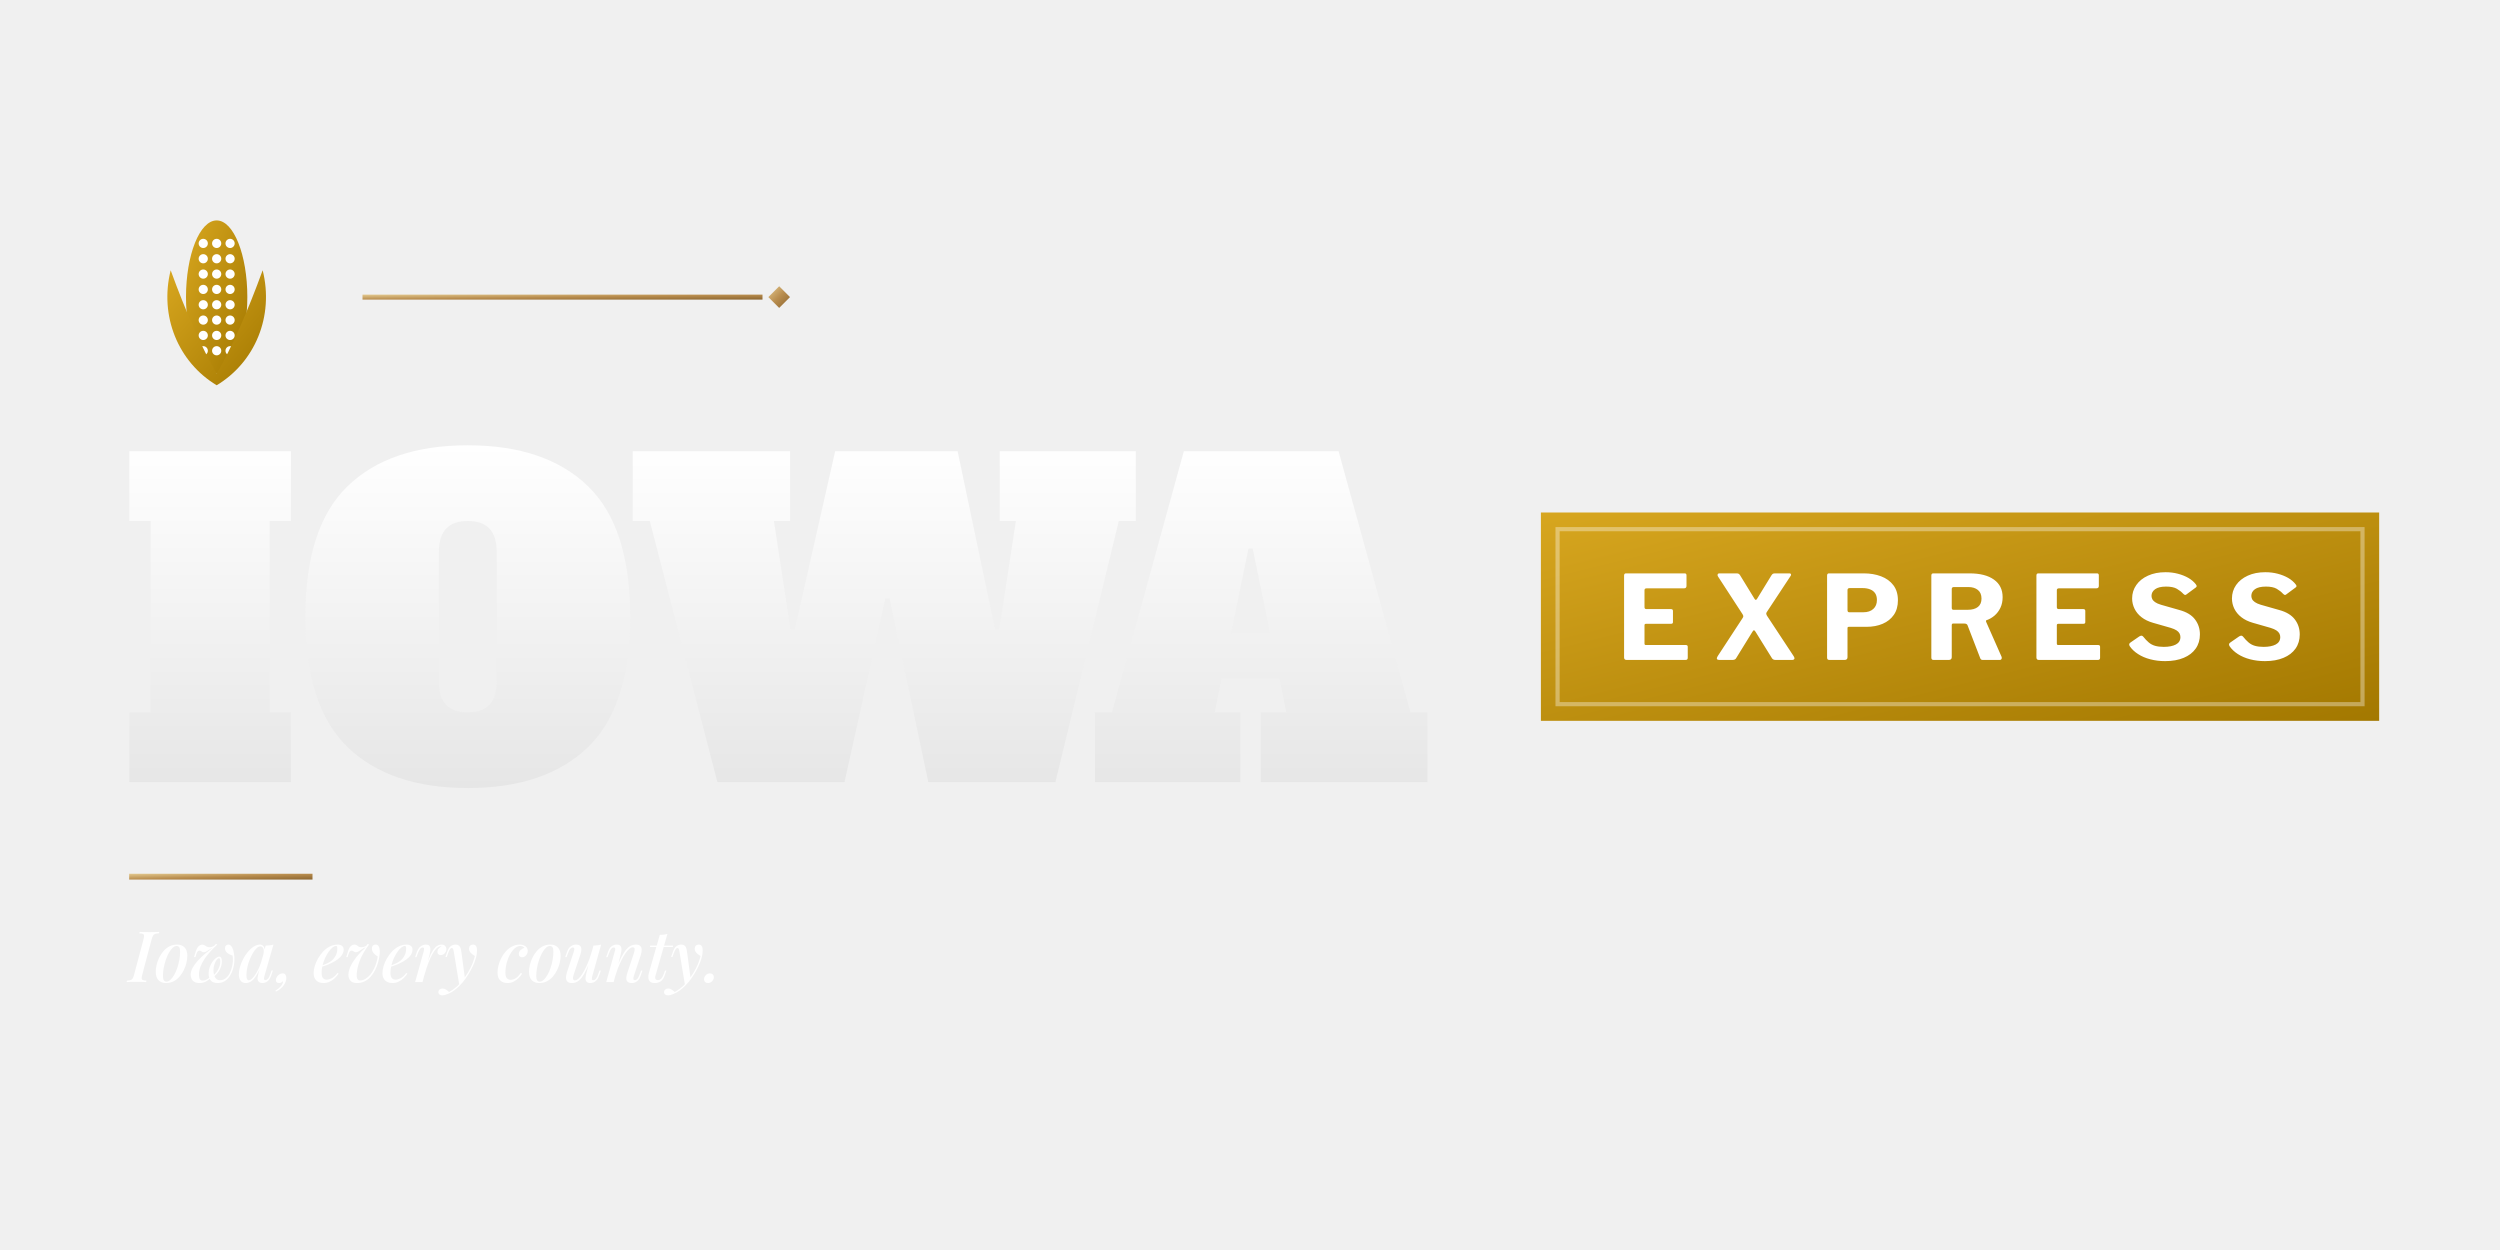
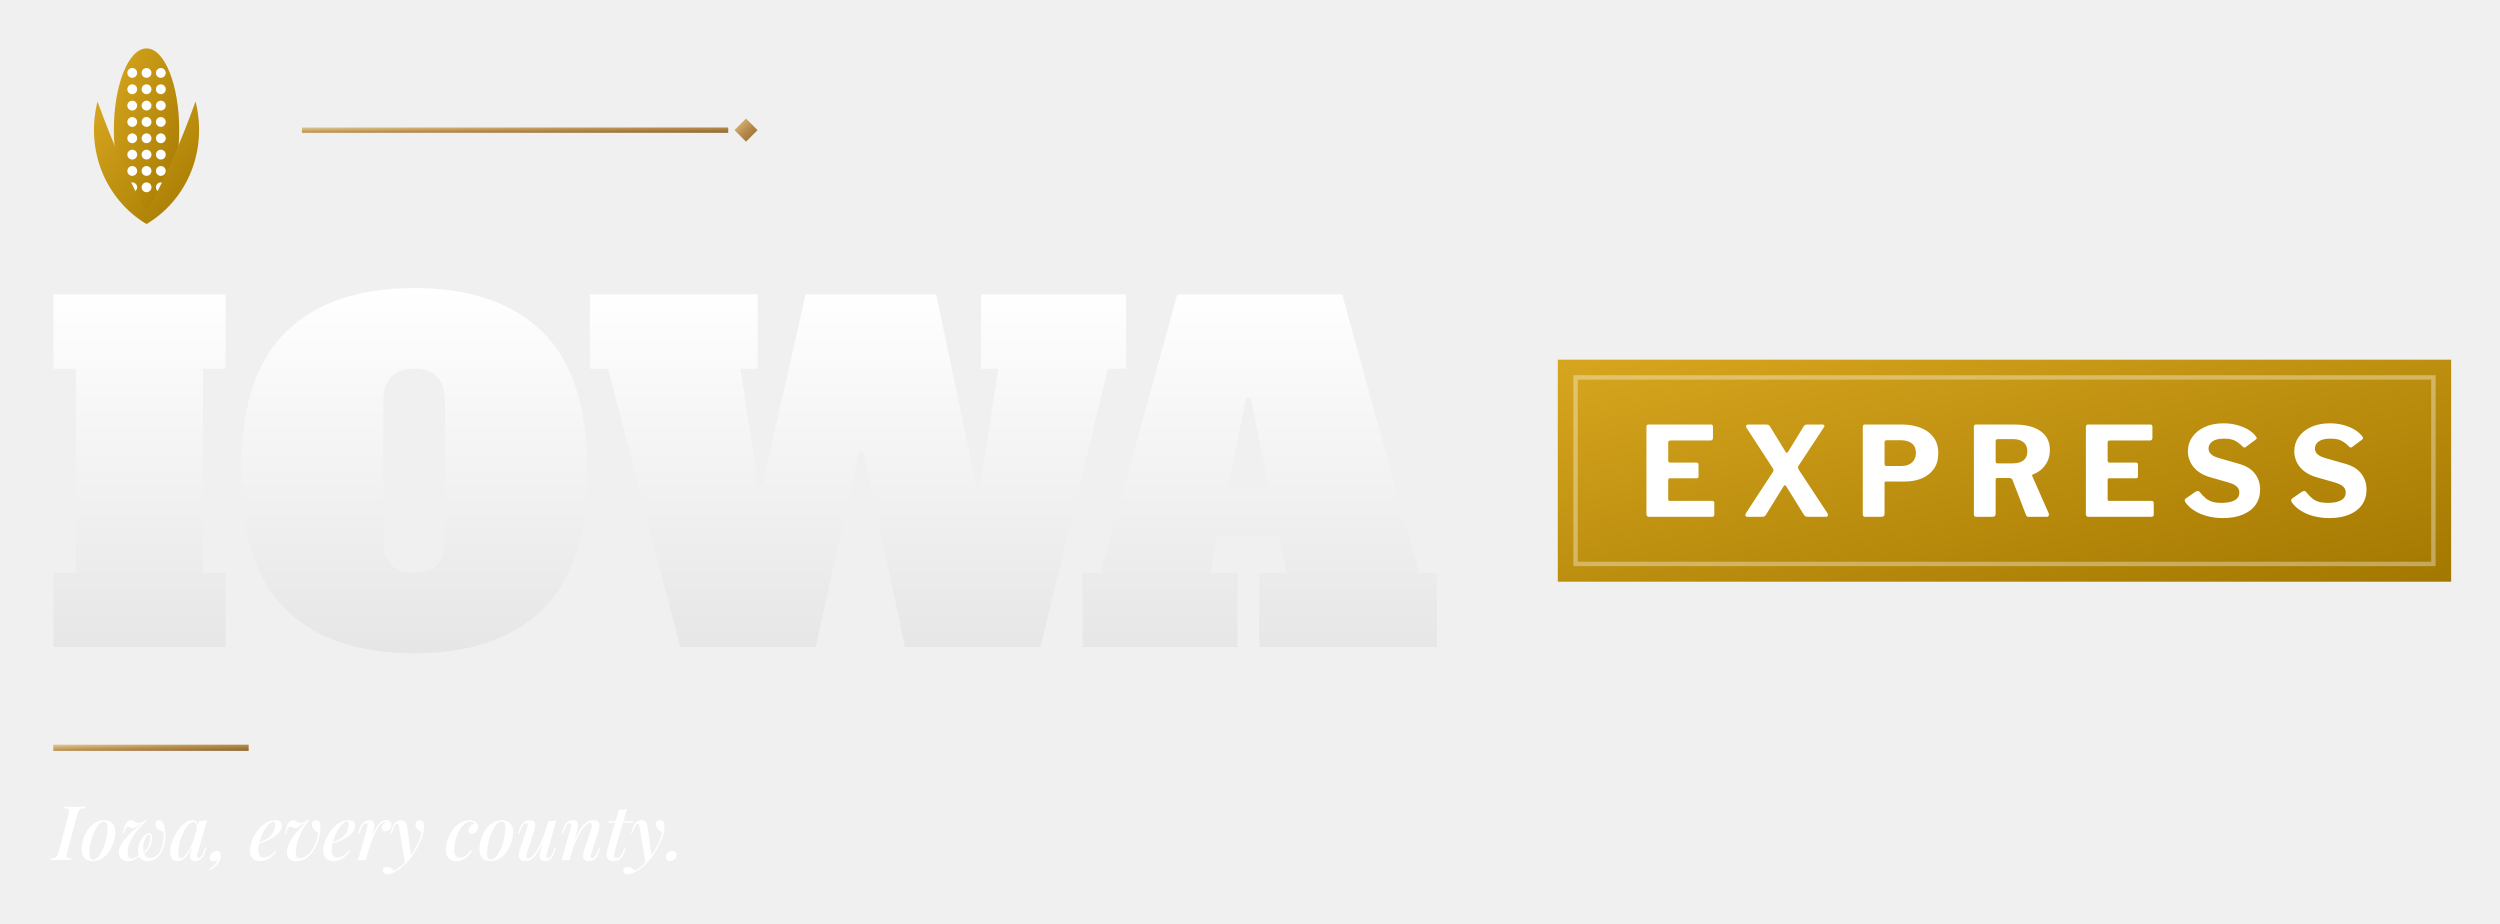
- <svg xmlns="http://www.w3.org/2000/svg" viewBox="0 0 600 300" width="600" height="300" role="img" aria-label="Iowa Express">
+ <svg xmlns="http://www.w3.org/2000/svg" viewBox="19 42 563 208" width="563" height="208" role="img" aria-label="Iowa Express">
  <defs>
    <linearGradient id="iowaexpressink" x1="0" y1="0" x2="0" y2="1">
      <stop offset="0" stop-color="#ffffff" />
      <stop offset="1" stop-color="#e6e6e6" />
    </linearGradient>
    <linearGradient id="iowaexpressacc" x1="0" y1="0" x2="1" y2="1">
      <stop offset="0" stop-color="#d7a61f" />
      <stop offset="1" stop-color="#a37800" />
    </linearGradient>
    <linearGradient id="iowaexpressgold" x1="0" y1="0" x2="1" y2="1">
      <stop offset="0" stop-color="#e3c98f" />
      <stop offset=".5" stop-color="#b98d4e" />
      <stop offset="1" stop-color="#8c6630" />
    </linearGradient>
  </defs>
  <path fill="url(#iowaexpressink)" d="M69.82 187.7L31.04 187.7L31.04 170.96L36.14 170.96L36.14 125.04L31.04 125.04L31.04 108.3L69.82 108.3L69.82 125.04L64.72 125.04L64.72 170.96L69.82 170.96L69.82 187.7M112.27 189.13Q93.6 189.13 83.44 179.33Q73.29 169.53 73.29 148L73.29 148Q73.29 126.47 83.44 116.67Q93.6 106.87 112.27 106.87L112.27 106.87Q130.95 106.87 141.1 116.67Q151.25 126.47 151.25 148L151.25 148Q151.25 169.53 141.1 179.33Q130.95 189.13 112.27 189.13L112.27 189.13M112.27 170.96Q115.74 170.96 117.48 169.12Q119.21 167.29 119.21 163.41L119.21 163.41L119.21 132.59Q119.21 128.71 117.48 126.88Q115.74 125.04 112.27 125.04L112.27 125.04Q108.8 125.04 107.07 126.88Q105.33 128.71 105.33 132.59L105.33 132.59L105.33 163.41Q105.33 167.39 107.07 169.17Q108.8 170.96 112.27 170.96L112.27 170.96M239.93 125.04L239.93 108.3L272.59 108.3L272.59 125.04L268.51 125.04L253.3 187.7L222.79 187.7L213.5 143.61L212.48 143.61L202.68 187.7L172.17 187.7L155.95 125.04L151.86 125.04L151.86 108.3L189.62 108.3L189.62 125.04L185.74 125.04L189.72 151.06L190.75 151.06L200.44 108.3L229.83 108.3L238.81 151.06L239.83 151.06L243.81 125.04L239.93 125.04M321.26 108.3L338.51 170.96L342.59 170.96L342.59 187.7L302.59 187.7L302.59 170.96L308.71 170.96L307.08 162.8L293.2 162.8L291.57 170.96L297.69 170.96L297.69 187.7L262.79 187.7L262.79 170.96L266.87 170.96L284.12 108.3L321.26 108.3M299.63 131.67L295.45 151.98L304.83 151.98L300.65 131.67L299.63 131.67" />
  <rect x="369.816" y="123" width="201.184" height="50" fill="url(#iowaexpressacc)" />
  <rect x="373.816" y="127" width="193.184" height="42" fill="none" stroke="#ffffff" stroke-opacity=".35" stroke-width="1" />
  <path fill="#ffffff" d="M389.78 157.8L389.78 138.14Q389.78 137.61 390.22 137.61L390.22 137.61L404.34 137.61Q404.76 137.61 404.76 138.09L404.76 138.09L404.76 140.61Q404.76 141.2 404.17 141.2L404.17 141.2L395.21 141.2Q394.68 141.2 394.68 141.64L394.68 141.64L394.68 145.7Q394.68 146.18 395.1 146.18L395.1 146.18L401.03 146.18Q401.51 146.18 401.51 146.63L401.51 146.63L401.51 149.32Q401.51 149.48 401.41 149.6Q401.31 149.71 401.06 149.71L401.06 149.71L395.07 149.71Q394.68 149.71 394.68 150.04L394.68 150.04L394.68 154.44Q394.68 154.8 394.98 154.8L394.98 154.8L404.56 154.8Q405.06 154.8 405.06 155.22L405.06 155.22L405.06 157.88Q405.06 158.11 404.94 158.25Q404.81 158.39 404.5 158.39L404.5 158.39L390.39 158.39Q389.78 158.39 389.78 157.8L389.78 157.8M424.06 147.75L430.36 157.3Q430.78 157.91 430.64 158.15Q430.5 158.39 430.06 158.39L430.06 158.39L426.16 158.39Q425.52 158.39 425.27 157.97L425.27 157.97L421.32 151.61Q421.1 151.28 420.96 151.26Q420.82 151.25 420.59 151.61L420.59 151.61L416.67 157.97Q416.56 158.19 416.32 158.29Q416.08 158.39 415.75 158.39L415.75 158.39L412.64 158.39Q412.19 158.39 412.07 158.16Q411.94 157.94 412.36 157.3L412.36 157.3L418.24 148.31Q418.41 148.06 418.39 147.87Q418.38 147.69 418.21 147.41L418.21 147.41L412.33 138.37Q412.16 138.14 412.23 137.88Q412.3 137.61 412.67 137.61L412.67 137.61L416.76 137.61Q417.12 137.61 417.3 137.72Q417.48 137.84 417.62 138.06L417.62 138.06L421.1 143.74Q421.24 143.97 421.39 143.97Q421.54 143.97 421.68 143.74L421.68 143.74L425.16 138.06Q425.3 137.84 425.48 137.72Q425.66 137.61 426 137.61L426 137.61L429.41 137.61Q429.8 137.61 429.85 137.85Q429.89 138.09 429.69 138.31L429.69 138.31L424.04 146.88Q423.87 147.13 423.9 147.3Q423.92 147.47 424.06 147.75L424.06 147.75M455.5 144.08L455.5 144.08Q455.5 146.15 454.52 147.57Q453.54 148.98 451.84 149.71Q450.15 150.44 447.91 150.44L447.91 150.44L443.71 150.44Q443.4 150.44 443.4 150.74L443.4 150.74L443.4 157.74Q443.4 158.39 442.67 158.39L442.67 158.39L439.09 158.39Q438.75 158.39 438.63 158.25Q438.5 158.11 438.5 157.83L438.5 157.83L438.5 138.14Q438.5 137.61 438.95 137.61L438.95 137.61L447.35 137.61Q449.59 137.61 451.45 138.31Q453.31 139.01 454.4 140.44Q455.5 141.87 455.5 144.08L455.5 144.08M450.46 144L450.46 144Q450.46 143.02 450.04 142.39Q449.62 141.76 448.83 141.45Q448.05 141.14 447.04 141.14L447.04 141.14L443.93 141.14Q443.4 141.14 443.4 141.62L443.4 141.62L443.4 146.4Q443.4 146.94 443.79 146.94L443.79 146.94L447.24 146.94Q448.72 146.94 449.59 146.15Q450.46 145.37 450.46 144L450.46 144M476.68 149.26L480.38 157.63Q480.49 157.94 480.36 158.16Q480.24 158.39 479.96 158.39L479.96 158.39L475.84 158.39Q475.36 158.39 475.22 157.88L475.22 157.88L472.2 150.04Q472.03 149.65 471.42 149.65L471.42 149.65L468.76 149.65Q468.56 149.65 468.49 149.76Q468.42 149.88 468.42 149.96L468.42 149.96L468.42 157.72Q468.42 158.39 467.66 158.39L467.66 158.39L464.11 158.39Q463.77 158.39 463.65 158.25Q463.52 158.11 463.52 157.83L463.52 157.83L463.52 138.14Q463.52 137.61 463.97 137.61L463.97 137.61L472.7 137.61Q476.46 137.61 478.54 139.1Q480.63 140.58 480.63 143.32L480.63 143.32Q480.63 144.75 480.1 145.87Q479.56 146.99 478.7 147.73Q477.83 148.48 476.79 148.84L476.79 148.84Q476.71 148.87 476.65 148.92L476.65 148.92Q476.6 149.04 476.68 149.26L476.68 149.26M468.81 146.35L472.26 146.35Q473.85 146.35 474.71 145.66Q475.56 144.98 475.56 143.66L475.56 143.66Q475.56 142.29 474.69 141.59Q473.82 140.89 472.4 140.89L472.4 140.89L468.95 140.89Q468.42 140.89 468.42 141.36L468.42 141.36L468.42 145.87Q468.42 146.35 468.81 146.35L468.81 146.35M488.74 157.8L488.74 138.14Q488.74 137.61 489.18 137.61L489.18 137.61L503.3 137.61Q503.72 137.61 503.72 138.09L503.72 138.09L503.72 140.61Q503.72 141.2 503.13 141.2L503.13 141.2L494.17 141.2Q493.64 141.2 493.64 141.64L493.64 141.64L493.64 145.7Q493.64 146.18 494.06 146.18L494.06 146.18L499.99 146.18Q500.47 146.18 500.47 146.63L500.47 146.63L500.47 149.32Q500.47 149.48 500.37 149.6Q500.27 149.71 500.02 149.71L500.02 149.71L494.03 149.71Q493.64 149.71 493.64 150.04L493.64 150.04L493.64 154.44Q493.64 154.8 493.94 154.8L493.94 154.8L503.52 154.8Q504.02 154.8 504.02 155.22L504.02 155.22L504.02 157.88Q504.02 158.11 503.9 158.25Q503.77 158.39 503.46 158.39L503.46 158.39L489.35 158.39Q488.74 158.39 488.74 157.8L488.74 157.8M523.98 142.51L523.98 142.51Q523.36 141.84 522.45 141.31Q521.54 140.78 519.86 140.78L519.86 140.78Q518.1 140.78 517.23 141.41Q516.36 142.04 516.36 143.02L516.36 143.02Q516.36 143.35 516.53 143.74Q516.7 144.14 517.2 144.5Q517.7 144.86 518.63 145.14L518.63 145.14L523.05 146.4Q525.63 147.1 526.8 148.66Q527.98 150.21 527.98 152.26L527.98 152.26Q527.98 154.22 526.97 155.66Q525.96 157.1 524.09 157.88Q522.21 158.67 519.64 158.67L519.64 158.67Q517.73 158.67 516.07 158.23Q514.4 157.8 513.13 156.97Q511.85 156.15 511.12 155.06L511.12 155.06Q510.98 154.78 511.01 154.59Q511.04 154.41 511.29 154.22L511.29 154.22L513.45 152.73Q513.78 152.54 513.99 152.56Q514.2 152.59 514.37 152.79L514.37 152.79Q515.04 153.63 515.7 154.19Q516.36 154.75 517.23 155Q518.1 155.25 519.3 155.25L519.3 155.25Q521.12 155.25 522.21 154.68Q523.3 154.1 523.3 152.9L523.3 152.9Q523.3 152.42 523.08 152.02Q522.86 151.61 522.37 151.29Q521.88 150.97 520.98 150.69L520.98 150.69L516.75 149.48Q515.1 149.01 513.98 148.14Q512.86 147.27 512.29 146.1Q511.71 144.92 511.71 143.63L511.71 143.63Q511.71 141.84 512.71 140.41Q513.7 138.98 515.51 138.16Q517.31 137.33 519.72 137.33L519.72 137.33Q521.32 137.33 522.7 137.7Q524.09 138.06 525.21 138.7Q526.33 139.35 527.03 140.27L527.03 140.27Q527.14 140.41 527.2 140.59Q527.25 140.78 527.03 140.97L527.03 140.97L524.68 142.71Q524.51 142.82 524.37 142.78Q524.23 142.74 523.98 142.51L523.98 142.51M547.93 142.51L547.93 142.51Q547.32 141.84 546.41 141.31Q545.5 140.78 543.82 140.78L543.82 140.78Q542.05 140.78 541.18 141.41Q540.32 142.04 540.32 143.02L540.32 143.02Q540.32 143.35 540.48 143.74Q540.65 144.14 541.16 144.5Q541.66 144.86 542.58 145.14L542.58 145.14L547.01 146.4Q549.58 147.1 550.76 148.66Q551.94 150.21 551.94 152.26L551.94 152.26Q551.94 154.22 550.93 155.66Q549.92 157.1 548.04 157.88Q546.17 158.67 543.59 158.67L543.59 158.67Q541.69 158.67 540.02 158.23Q538.36 157.8 537.08 156.97Q535.81 156.15 535.08 155.06L535.08 155.06Q534.94 154.78 534.97 154.59Q535 154.41 535.25 154.22L535.25 154.22L537.4 152.73Q537.74 152.54 537.95 152.56Q538.16 152.59 538.33 152.79L538.33 152.79Q539 153.63 539.66 154.19Q540.32 154.75 541.18 155Q542.05 155.25 543.26 155.25L543.26 155.25Q545.08 155.25 546.17 154.68Q547.26 154.1 547.26 152.9L547.26 152.9Q547.26 152.42 547.04 152.02Q546.81 151.61 546.32 151.29Q545.83 150.97 544.94 150.69L544.94 150.69L540.71 149.48Q539.06 149.01 537.94 148.14Q536.82 147.27 536.24 146.1Q535.67 144.92 535.67 143.63L535.67 143.63Q535.67 141.84 536.66 140.41Q537.66 138.98 539.46 138.16Q541.27 137.33 543.68 137.33L543.68 137.33Q545.27 137.33 546.66 137.7Q548.04 138.06 549.16 138.7Q550.28 139.35 550.98 140.27L550.98 140.27Q551.1 140.41 551.15 140.59Q551.21 140.78 550.98 140.97L550.98 140.97L548.63 142.71Q548.46 142.82 548.32 142.78Q548.18 142.74 547.93 142.51L547.93 142.51" />
  <rect x="31" y="209.696" width="44" height="1.4" fill="url(#iowaexpressgold)" />
  <path fill="#ffffff" d="M36.39 225.46L34.15 233.89Q33.99 234.51 34.01 234.81Q34.03 235.12 34.3 235.22Q34.57 235.32 35.15 235.36L35.15 235.36L35.08 235.7Q34.66 235.66 34.02 235.65Q33.38 235.65 32.72 235.65L32.72 235.65Q32 235.65 31.4 235.65Q30.8 235.66 30.39 235.7L30.39 235.7L30.47 235.36Q31.03 235.32 31.35 235.22Q31.66 235.12 31.85 234.81Q32.04 234.51 32.19 233.89L32.19 233.89L34.43 225.46Q34.6 224.83 34.57 224.54Q34.54 224.24 34.27 224.13Q34.01 224.02 33.43 224L33.43 224L33.52 223.66Q33.89 223.68 34.51 223.69Q35.13 223.71 35.85 223.71L35.85 223.71Q36.51 223.71 37.15 223.69Q37.78 223.68 38.23 223.66L38.23 223.66L38.14 224Q37.56 224.02 37.24 224.13Q36.92 224.24 36.74 224.54Q36.56 224.83 36.39 225.46L36.39 225.46M42.39 227.04L42.39 227.04Q41.9 227.04 41.42 227.49Q40.95 227.93 40.53 228.68Q40.11 229.44 39.79 230.38Q39.47 231.31 39.29 232.31Q39.11 233.32 39.11 234.22L39.11 234.22Q39.11 234.93 39.32 235.26Q39.53 235.59 39.94 235.59L39.94 235.59Q40.44 235.59 40.91 235.15Q41.39 234.71 41.81 233.96Q42.24 233.21 42.55 232.29Q42.87 231.36 43.04 230.36Q43.22 229.36 43.22 228.42L43.22 228.42Q43.22 227.67 43.02 227.36Q42.82 227.04 42.39 227.04M37.38 233.21L37.38 233.21Q37.38 232.47 37.58 231.58Q37.78 230.7 38.21 229.83Q38.63 228.96 39.24 228.26Q39.84 227.55 40.66 227.13Q41.49 226.7 42.49 226.7L42.49 226.7Q43.63 226.7 44.29 227.37Q44.96 228.05 44.96 229.42L44.96 229.42Q44.96 230.17 44.75 231.06Q44.55 231.94 44.12 232.81Q43.7 233.67 43.1 234.38Q42.49 235.08 41.67 235.51Q40.84 235.93 39.84 235.93L39.84 235.93Q38.7 235.93 38.04 235.25Q37.38 234.57 37.38 233.21M52.79 235.25L52.79 235.25Q53.54 235.25 54.11 234.83Q54.68 234.4 55.06 233.72Q55.43 233.04 55.63 232.25Q55.84 231.45 55.89 230.68Q55.94 229.92 55.82 229.34L55.82 229.34Q55.45 229.24 55.02 229.02Q54.6 228.79 54.3 228.45Q54 228.1 54 227.57L54 227.57Q54 227.15 54.25 226.92Q54.49 226.7 54.8 226.7L54.8 226.7Q55.12 226.7 55.35 226.9Q55.58 227.09 55.74 227.43Q55.91 227.77 56.02 228.18Q56.13 228.59 56.18 229.03L56.18 229.03Q56.31 229.8 56.25 230.73Q56.19 231.67 55.92 232.58Q55.65 233.49 55.16 234.25Q54.66 235.02 53.92 235.48Q53.19 235.93 52.17 235.93L52.17 235.93Q51.62 235.93 51.15 235.73Q50.67 235.53 50.38 235.02L50.38 235.02Q50.35 234.97 50.33 234.93L50.33 234.93Q49.9 235.29 49.43 235.56L49.43 235.56Q48.75 235.93 47.93 235.93L47.93 235.93Q47.15 235.93 46.67 235.66Q46.2 235.39 45.98 234.93Q45.76 234.47 45.76 233.95L45.76 233.95Q45.76 233.13 46.23 232.27Q46.71 231.41 47.48 230.56Q48.26 229.71 49.22 228.9L49.22 228.9Q50.13 228.15 51.03 227.47L51.03 227.47Q50.86 227.54 50.67 227.64L50.67 227.64Q50.33 227.83 50.03 228.03Q49.73 228.23 49.45 228.39Q49.17 228.54 48.9 228.54L48.9 228.54Q48.58 228.54 48.36 228.34Q48.14 228.15 47.85 228.15L47.85 228.15Q47.59 228.15 47.42 228.36Q47.25 228.57 47.08 229.12L47.08 229.12L46.9 229.7L46.57 229.7L46.95 228.45Q47.29 227.43 47.69 227.08Q48.1 226.72 48.54 226.72L48.54 226.72Q48.87 226.72 49.11 226.87Q49.34 227.03 49.6 227.18Q49.85 227.33 50.23 227.33Q50.6 227.33 50.92 227.22Q51.25 227.11 51.57 226.86L51.57 226.86L51.79 226.53L52.15 226.7Q51.3 227.47 50.51 228.34Q49.72 229.2 49.1 230.12Q48.48 231.04 48.11 232Q47.75 232.96 47.75 233.91L47.75 233.91Q47.75 234.69 47.98 235.02Q48.22 235.34 48.65 235.34L48.65 235.34Q49.11 235.34 49.62 235.07L49.62 235.07Q49.92 234.91 50.21 234.66L50.21 234.66Q50.07 234.22 50.07 233.61L50.07 233.61Q50.07 232.84 50.33 232.13Q50.58 231.41 50.98 230.84Q51.38 230.27 51.83 229.93Q52.27 229.59 52.64 229.59L52.64 229.59Q52.9 229.59 53.03 229.78Q53.17 229.97 53.21 230.24Q53.25 230.51 53.25 230.77L53.25 230.77Q53.25 231.72 52.76 232.67L52.76 232.67Q52.32 233.52 51.47 234.27L51.47 234.27Q51.62 234.64 51.89 234.9L51.89 234.9Q52.23 235.25 52.79 235.25M51.37 233.96L51.37 233.96Q52 233.37 52.4 232.59L52.4 232.59Q52.86 231.68 52.86 230.77L52.86 230.77Q52.86 230.43 52.79 230.2Q52.73 229.97 52.54 229.97L52.54 229.97Q52.28 229.97 51.98 230.39Q51.67 230.82 51.45 231.48Q51.23 232.14 51.23 232.87L51.23 232.87Q51.23 233.44 51.37 233.96M63.5 227.91L63.76 226.94Q64.27 226.92 64.75 226.87Q65.22 226.82 65.63 226.7L65.63 226.7L63.47 234.23Q63.42 234.42 63.38 234.65Q63.33 234.88 63.39 235.05Q63.45 235.22 63.71 235.22L63.71 235.22Q64.01 235.22 64.32 234.89Q64.63 234.56 64.93 233.62L64.93 233.62L65.17 232.93L65.49 232.93L65.07 234.17Q64.83 234.86 64.49 235.24Q64.15 235.61 63.77 235.77Q63.39 235.93 63.03 235.93L63.03 235.93Q62.28 235.93 61.97 235.46L61.97 235.46Q61.75 235.08 61.83 234.55Q61.91 234.01 62.06 233.44L62.06 233.44L62.25 232.69Q61.91 233.5 61.55 234.08L61.55 234.08Q60.94 235.07 60.31 235.5Q59.68 235.93 59.02 235.93L59.02 235.93Q58.17 235.93 57.74 235.36Q57.32 234.8 57.32 233.86L57.32 233.86Q57.32 233.01 57.6 232.04Q57.88 231.07 58.38 230.12Q58.88 229.17 59.53 228.4Q60.17 227.64 60.92 227.17Q61.67 226.7 62.42 226.7L62.42 226.7Q62.99 226.7 63.32 227.23L63.32 227.23Q63.47 227.52 63.5 227.91L63.5 227.91M59.7 235.27L59.7 235.27Q60.07 235.27 60.53 234.83Q60.99 234.39 61.46 233.61Q61.94 232.84 62.35 231.82Q62.76 230.8 63.03 229.64L63.03 229.64L62.99 229.88L63.28 228.74Q63.37 228.05 63.18 227.6L63.18 227.6Q62.96 227.13 62.48 227.13L62.48 227.13Q62.08 227.13 61.62 227.54Q61.16 227.96 60.72 228.68Q60.29 229.41 59.93 230.31Q59.56 231.21 59.36 232.17Q59.15 233.13 59.15 234.05L59.15 234.05Q59.15 234.73 59.3 235Q59.44 235.27 59.7 235.27M68.72 234.69L68.72 234.69Q68.72 235.63 68.05 236.53Q67.38 237.43 66.21 237.99L66.21 237.99L66.12 237.74Q66.9 237.28 67.4 236.7Q67.89 236.12 67.94 235.49L67.94 235.49Q67.72 235.68 67.48 235.81Q67.24 235.93 66.99 235.93L66.99 235.93Q66.61 235.93 66.41 235.75Q66.21 235.56 66.21 235.24L66.21 235.24Q66.21 234.83 66.44 234.46Q66.68 234.1 67.05 233.85Q67.41 233.61 67.84 233.61L67.84 233.61Q68.28 233.61 68.5 233.92Q68.72 234.23 68.72 234.69M77.34 231.99L77.34 231.99Q77.19 232.76 77.19 233.49L77.19 233.49Q77.19 234.37 77.52 234.74Q77.85 235.12 78.4 235.12L78.4 235.12Q78.96 235.12 79.64 234.77Q80.32 234.42 80.98 233.52L80.98 233.52L81.25 233.66Q80.91 234.22 80.37 234.74Q79.82 235.27 79.14 235.6Q78.45 235.93 77.65 235.93L77.65 235.93Q76.95 235.93 76.41 235.66Q75.86 235.39 75.57 234.85Q75.27 234.32 75.27 233.54Q75.27 232.76 75.55 231.83Q75.83 230.9 76.35 230Q76.87 229.1 77.58 228.34Q78.29 227.59 79.18 227.15Q80.06 226.7 81.05 226.7L81.05 226.7Q81.66 226.7 82.07 227Q82.48 227.3 82.48 227.89L82.48 227.89Q82.48 228.57 82.09 229.16Q81.71 229.75 81.07 230.22Q80.42 230.7 79.66 231.07Q78.91 231.45 78.16 231.72L78.16 231.72Q77.72 231.87 77.34 231.99M77.41 231.67L77.41 231.67Q77.94 231.46 78.41 231.26L78.41 231.26Q79.13 230.94 79.59 230.56L79.59 230.56Q80.21 230.04 80.58 229.31Q80.95 228.59 80.95 227.72L80.95 227.72Q80.95 227.28 80.88 227.15Q80.81 227.03 80.67 227.03L80.67 227.03Q80.27 227.03 79.8 227.4Q79.33 227.77 78.87 228.43Q78.41 229.08 78.03 229.91Q77.65 230.73 77.43 231.65L77.43 231.65Q77.41 231.67 77.41 231.67M90.65 229.54L90.65 229.54Q90.11 229.27 89.67 228.76Q89.23 228.25 89.26 227.54L89.26 227.54Q89.29 227.09 89.56 226.89Q89.82 226.69 90.13 226.69L90.13 226.69Q90.74 226.69 90.98 227.32Q91.21 227.94 91.13 228.95L91.13 228.95Q91.03 229.93 90.76 230.93Q90.48 231.92 90.03 232.82Q89.58 233.72 88.94 234.43Q88.31 235.14 87.5 235.53Q86.69 235.93 85.71 235.93L85.71 235.93Q84.87 235.93 84.41 235.62Q83.95 235.31 83.77 234.82Q83.58 234.34 83.62 233.83L83.62 233.83Q83.67 232.84 84.21 231.75Q84.75 230.66 85.66 229.54Q86.57 228.42 87.76 227.37L87.76 227.37Q87.44 227.45 87.12 227.65Q86.79 227.84 86.51 228.05Q86.22 228.25 85.94 228.39Q85.67 228.54 85.42 228.54L85.42 228.54Q85.09 228.54 84.87 228.34Q84.65 228.15 84.38 228.15L84.38 228.15Q84.11 228.15 83.95 228.36Q83.79 228.57 83.6 229.12L83.6 229.12L83.43 229.7L83.1 229.7L83.48 228.45Q83.77 227.42 84.2 227.06Q84.64 226.7 85.08 226.7L85.08 226.7Q85.4 226.7 85.62 226.86Q85.84 227.03 86.08 227.18Q86.32 227.33 86.68 227.33L86.68 227.33Q87.05 227.33 87.4 227.22Q87.75 227.11 88.05 226.86L88.05 226.86L88.22 226.53L88.58 226.7Q87.92 227.55 87.4 228.42Q86.88 229.29 86.51 230.16Q86.13 231.04 85.91 231.9Q85.69 232.76 85.62 233.61L85.62 233.61Q85.55 234.51 85.76 234.91Q85.96 235.31 86.35 235.31L86.35 235.31Q87.1 235.31 87.74 234.91Q88.37 234.52 88.89 233.89Q89.4 233.25 89.77 232.47Q90.14 231.7 90.36 230.94Q90.59 230.17 90.65 229.54M93.87 231.99L93.87 231.99Q93.71 232.76 93.71 233.49L93.71 233.49Q93.71 234.37 94.04 234.74Q94.38 235.12 94.92 235.12L94.92 235.12Q95.48 235.12 96.16 234.77Q96.84 234.42 97.5 233.52L97.5 233.52L97.78 233.66Q97.44 234.22 96.89 234.74Q96.35 235.27 95.66 235.6Q94.97 235.93 94.17 235.93L94.17 235.93Q93.48 235.93 92.93 235.66Q92.39 235.39 92.09 234.85Q91.79 234.32 91.79 233.54Q91.79 232.76 92.07 231.83Q92.35 230.9 92.87 230Q93.39 229.1 94.1 228.34Q94.82 227.59 95.7 227.15Q96.59 226.7 97.57 226.7L97.57 226.7Q98.18 226.7 98.59 227Q99 227.3 99 227.89L99 227.89Q99 228.57 98.62 229.16Q98.24 229.75 97.59 230.22Q96.94 230.7 96.19 231.07Q95.43 231.45 94.68 231.72L94.68 231.72Q94.24 231.87 93.87 231.99M93.93 231.67L93.93 231.67Q94.46 231.46 94.94 231.26L94.94 231.26Q95.65 230.94 96.11 230.56L96.11 230.56Q96.74 230.04 97.1 229.31Q97.47 228.59 97.47 227.72L97.47 227.72Q97.47 227.28 97.4 227.15Q97.33 227.03 97.2 227.03L97.2 227.03Q96.79 227.03 96.32 227.4Q95.85 227.77 95.4 228.43Q94.94 229.08 94.55 229.91Q94.17 230.73 93.95 231.65L93.95 231.65Q93.93 231.67 93.93 231.67M101.79 234.23L101.41 235.7L99.63 235.7L101.67 228.39Q101.82 227.84 101.77 227.62Q101.72 227.4 101.45 227.4L101.45 227.4Q101.11 227.4 100.82 227.76Q100.53 228.11 100.21 229L100.21 229L99.95 229.71L99.63 229.71L100.05 228.45Q100.31 227.76 100.67 227.38Q101.02 227.01 101.42 226.86Q101.82 226.7 102.21 226.7L102.21 226.7Q102.74 226.7 102.98 226.92Q103.22 227.15 103.27 227.5Q103.32 227.86 103.26 228.28Q103.2 228.69 103.1 229.08L103.1 229.08L102.67 230.77Q102.84 230.31 102.99 229.92L102.99 229.92Q103.47 228.74 103.94 228.04Q104.41 227.33 104.91 227.02Q105.41 226.7 105.99 226.7L105.99 226.7Q106.53 226.7 106.83 227.02Q107.13 227.33 107.13 227.81L107.13 227.81Q107.13 228.2 106.94 228.51Q106.75 228.83 106.45 229.02Q106.16 229.22 105.78 229.22L105.78 229.22Q105.43 229.22 105.21 229.02Q104.98 228.83 104.98 228.47L104.98 228.47Q104.98 228.15 105.12 227.89Q105.26 227.64 105.48 227.45Q105.7 227.26 105.97 227.18L105.97 227.18Q105.94 227.15 105.89 227.13Q105.83 227.11 105.77 227.11L105.77 227.11Q105.39 227.11 104.98 227.43Q104.58 227.74 104.15 228.37Q103.73 229 103.29 229.95Q102.86 230.9 102.43 232.16L102.43 232.16Q102.11 233.11 101.79 234.23L101.79 234.23M107.76 238.08L107.76 238.08Q108.52 237.69 109.35 237.01L109.35 237.01Q109.78 236.68 110.2 236.22L110.2 236.22L108.91 228.42Q108.83 227.91 108.72 227.71Q108.62 227.52 108.4 227.52L108.4 227.52Q108.23 227.52 108.01 227.8Q107.79 228.08 107.47 228.98L107.47 228.98L107.23 229.68L106.9 229.68L107.33 228.44Q107.69 227.4 108.21 227.05Q108.74 226.7 109.32 226.7L109.32 226.7Q109.91 226.7 110.25 227.05Q110.58 227.4 110.71 228.35L110.71 228.35L111.55 234.56Q112.26 233.59 112.84 232.45L112.84 232.45Q113.62 230.94 113.96 229.44L113.96 229.44Q113.64 229.25 113.31 228.99Q112.97 228.73 112.76 228.39Q112.55 228.05 112.57 227.62L112.57 227.62Q112.6 227.18 112.85 226.94Q113.11 226.7 113.54 226.7L113.54 226.7Q114.03 226.7 114.26 227.07Q114.49 227.43 114.49 228.13L114.49 228.13Q114.49 228.98 114.21 229.96Q113.93 230.94 113.44 231.96Q112.96 232.98 112.36 233.92Q111.77 234.86 111.14 235.65L111.14 235.65Q110.78 236.09 110.25 236.62Q109.71 237.16 109.04 237.67Q108.37 238.18 107.55 238.52L107.55 238.52Q107.09 238.72 106.74 238.81Q106.4 238.89 106.17 238.89L106.17 238.89Q105.77 238.89 105.49 238.69Q105.21 238.48 105.21 238.11L105.21 238.11Q105.21 237.72 105.5 237.48Q105.8 237.24 106.21 237.24L106.21 237.24Q106.65 237.24 107.03 237.49Q107.42 237.74 107.76 238.08M124.84 227.04L124.84 227.04Q124.19 227.04 123.57 227.57Q122.94 228.1 122.43 229.02Q121.92 229.93 121.61 231.09Q121.3 232.25 121.3 233.5L121.3 233.5Q121.3 234.37 121.64 234.76Q121.98 235.15 122.53 235.15L122.53 235.15Q123.11 235.15 123.73 234.8Q124.35 234.44 124.98 233.52L124.98 233.52L125.32 233.66Q124.98 234.22 124.45 234.74Q123.92 235.27 123.25 235.6Q122.58 235.93 121.8 235.93L121.8 235.93Q120.73 235.93 120.06 235.31Q119.4 234.68 119.4 233.4L119.4 233.4Q119.4 232.6 119.64 231.68Q119.88 230.77 120.33 229.88Q120.78 229 121.44 228.28Q122.1 227.57 122.94 227.14Q123.77 226.7 124.76 226.7L124.76 226.7Q125.55 226.7 126.11 227.11Q126.66 227.52 126.66 228.22L126.66 228.22Q126.66 228.57 126.49 228.93Q126.32 229.29 126.01 229.52Q125.71 229.75 125.3 229.75L125.3 229.75Q124.93 229.75 124.72 229.53Q124.52 229.3 124.52 228.98L124.52 228.98Q124.52 228.42 124.93 228.02Q125.35 227.62 125.88 227.5L125.88 227.5Q125.72 227.3 125.48 227.17Q125.23 227.04 124.84 227.04M131.98 227.04L131.98 227.04Q131.49 227.04 131.01 227.49Q130.54 227.93 130.12 228.68Q129.7 229.44 129.38 230.38Q129.06 231.31 128.88 232.31Q128.7 233.32 128.7 234.22L128.7 234.22Q128.7 234.93 128.91 235.26Q129.12 235.59 129.53 235.59L129.53 235.59Q130.03 235.59 130.5 235.15Q130.98 234.71 131.4 233.96Q131.83 233.21 132.14 232.29Q132.46 231.36 132.63 230.36Q132.81 229.36 132.81 228.42L132.81 228.42Q132.81 227.67 132.61 227.36Q132.41 227.04 131.98 227.04M126.96 233.21L126.96 233.21Q126.96 232.47 127.17 231.58Q127.37 230.7 127.8 229.83Q128.22 228.96 128.83 228.26Q129.43 227.55 130.25 227.13Q131.08 226.7 132.08 226.7L132.08 226.7Q133.22 226.7 133.88 227.37Q134.55 228.05 134.55 229.42L134.55 229.42Q134.55 230.17 134.34 231.06Q134.14 231.94 133.71 232.81Q133.29 233.67 132.69 234.38Q132.08 235.08 131.26 235.51Q130.43 235.93 129.43 235.93L129.43 235.93Q128.29 235.93 127.63 235.25Q126.96 234.57 126.96 233.21M144.27 226.7L142.16 234.25Q142.04 234.69 142.05 234.97Q142.06 235.24 142.38 235.24L142.38 235.24Q142.74 235.24 143.04 234.87Q143.34 234.51 143.62 233.64L143.62 233.64L143.88 232.93L144.2 232.93L143.78 234.18Q143.54 234.88 143.18 235.25Q142.83 235.63 142.43 235.78Q142.03 235.93 141.64 235.93L141.64 235.93Q141.31 235.93 141.05 235.81Q140.79 235.68 140.65 235.44L140.65 235.44Q140.5 235.14 140.53 234.69Q140.57 234.25 140.73 233.55L140.73 233.55L141.23 231.6Q140.97 232.21 140.73 232.72L140.73 232.72Q140.17 233.91 139.62 234.62Q139.07 235.32 138.49 235.63Q137.91 235.93 137.3 235.93L137.3 235.93Q136.55 235.93 136.2 235.6Q135.86 235.27 135.84 234.69Q135.82 234.12 136.06 233.37L136.06 233.37L137.71 228.39Q137.88 227.88 137.82 227.64Q137.76 227.4 137.45 227.4L137.45 227.4Q137.17 227.4 136.87 227.72Q136.57 228.05 136.23 229L136.23 229L135.98 229.7L135.65 229.7L136.08 228.45Q136.33 227.74 136.7 227.37Q137.06 226.99 137.46 226.85Q137.86 226.7 138.22 226.7L138.22 226.7Q138.97 226.7 139.26 227.04Q139.54 227.38 139.52 227.95Q139.49 228.52 139.26 229.19L139.26 229.19L137.67 233.96Q137.35 234.91 137.66 235.19L137.66 235.19Q137.78 235.29 137.98 235.29L137.98 235.29Q138.35 235.29 138.8 234.91Q139.24 234.52 139.71 233.81Q140.17 233.1 140.63 232.13Q141.09 231.16 141.52 229.98L141.52 229.98Q141.86 229.03 142.15 228L142.15 228L142.42 226.94Q142.95 226.92 143.41 226.87Q143.88 226.82 144.27 226.7L144.27 226.7M147.62 234.37L147.28 235.7L145.49 235.7L147.53 228.39Q147.6 228.17 147.65 227.94Q147.69 227.71 147.62 227.55Q147.55 227.4 147.3 227.4L147.3 227.4Q146.96 227.4 146.68 227.74Q146.4 228.08 146.07 229L146.07 229L145.82 229.71L145.49 229.71L145.92 228.45Q146.29 227.42 146.85 227.06Q147.4 226.7 148.01 226.7L148.01 226.7Q148.55 226.7 148.81 226.92Q149.06 227.15 149.12 227.49Q149.18 227.84 149.12 228.26Q149.06 228.68 148.96 229.08L148.96 229.08L148.4 231.33Q148.79 230.38 149.17 229.64L149.17 229.64Q149.73 228.56 150.27 227.91Q150.82 227.26 151.39 226.98Q151.95 226.7 152.58 226.7L152.58 226.7Q153.4 226.7 153.71 227.08Q154.03 227.45 154 228.04Q153.98 228.62 153.77 229.27L153.77 229.27L152.12 234.25Q151.95 234.71 152.01 234.97Q152.06 235.24 152.38 235.24L152.38 235.24Q152.67 235.24 152.97 234.91Q153.26 234.59 153.6 233.64L153.6 233.64L153.86 232.94L154.18 232.94L153.76 234.18Q153.52 234.9 153.15 235.27Q152.79 235.65 152.39 235.79Q151.99 235.93 151.61 235.93L151.61 235.93Q151.19 235.93 150.9 235.8Q150.61 235.66 150.46 235.42L150.46 235.42Q150.26 235.1 150.31 234.6Q150.36 234.1 150.58 233.45L150.58 233.45L152.16 228.68Q152.24 228.42 152.29 228.11Q152.35 227.81 152.28 227.58Q152.21 227.35 151.85 227.35L151.85 227.35Q151.48 227.35 151.04 227.72Q150.59 228.1 150.11 228.79Q149.63 229.47 149.17 230.41Q148.71 231.34 148.28 232.43L148.28 232.43Q147.93 233.37 147.62 234.37L147.62 234.37M159.38 226.94L161.53 226.94L161.48 227.28L159.28 227.28L157.29 234.25Q157.16 234.78 157.36 235.01Q157.57 235.24 157.91 235.24L157.91 235.24Q158.28 235.24 158.65 234.91Q159.03 234.57 159.37 233.62L159.37 233.62L159.6 232.94L159.93 232.94L159.57 233.98Q159.21 235.07 158.6 235.5Q157.99 235.93 157.17 235.93L157.17 235.93Q156.44 235.93 156.06 235.62Q155.68 235.31 155.61 234.74Q155.54 234.17 155.75 233.45L155.75 233.45L157.51 227.28L155.98 227.28L156.07 226.94L157.62 226.94L158.35 224.37Q158.86 224.36 159.32 224.31Q159.79 224.26 160.18 224.14L160.18 224.14L159.38 226.94M161.92 238.08L161.92 238.08Q162.68 237.69 163.51 237.01L163.51 237.01Q163.94 236.68 164.36 236.22L164.36 236.22L163.07 228.42Q162.99 227.91 162.89 227.71Q162.78 227.52 162.56 227.52L162.56 227.52Q162.39 227.52 162.17 227.8Q161.95 228.08 161.63 228.98L161.63 228.98L161.39 229.68L161.07 229.68L161.49 228.44Q161.85 227.4 162.38 227.05Q162.9 226.7 163.48 226.7L163.48 226.7Q164.08 226.7 164.41 227.05Q164.74 227.4 164.87 228.35L164.87 228.35L165.71 234.56Q166.42 233.59 167 232.45L167 232.45Q167.78 230.94 168.12 229.44L168.12 229.44Q167.8 229.25 167.47 228.99Q167.14 228.73 166.92 228.39Q166.71 228.05 166.73 227.62L166.73 227.62Q166.76 227.18 167.02 226.94Q167.27 226.7 167.7 226.7L167.7 226.7Q168.19 226.7 168.42 227.07Q168.65 227.43 168.65 228.13L168.65 228.13Q168.65 228.98 168.37 229.96Q168.09 230.94 167.6 231.96Q167.12 232.98 166.52 233.92Q165.93 234.86 165.3 235.65L165.3 235.65Q164.94 236.09 164.41 236.62Q163.87 237.16 163.2 237.67Q162.53 238.18 161.71 238.52L161.71 238.52Q161.25 238.72 160.91 238.81Q160.56 238.89 160.34 238.89L160.34 238.89Q159.93 238.89 159.65 238.69Q159.37 238.48 159.37 238.11L159.37 238.11Q159.37 237.72 159.66 237.48Q159.96 237.24 160.37 237.24L160.37 237.24Q160.81 237.24 161.19 237.49Q161.58 237.74 161.92 238.08M168.97 235.02L168.97 235.02Q168.97 234.46 169.4 234.03Q169.82 233.61 170.37 233.61L170.37 233.61Q170.81 233.61 171.06 233.87Q171.32 234.13 171.32 234.54L171.32 234.54Q171.32 234.91 171.12 235.23Q170.93 235.54 170.61 235.74Q170.3 235.93 169.92 235.93L169.92 235.93Q169.48 235.93 169.23 235.68Q168.97 235.42 168.97 235.02" />
  <g transform="translate(29 48.3) scale(0.46)">
    <ellipse cx="50" cy="50" rx="16" ry="40" fill="url(#iowaexpressacc)" />
    <circle cx="43" cy="22" r="2.4" fill="#ffffff" />
    <circle cx="50" cy="22" r="2.4" fill="#ffffff" />
    <circle cx="57" cy="22" r="2.4" fill="#ffffff" />
    <circle cx="43" cy="30" r="2.4" fill="#ffffff" />
    <circle cx="50" cy="30" r="2.4" fill="#ffffff" />
    <circle cx="57" cy="30" r="2.4" fill="#ffffff" />
    <circle cx="43" cy="38" r="2.4" fill="#ffffff" />
    <circle cx="50" cy="38" r="2.4" fill="#ffffff" />
    <circle cx="57" cy="38" r="2.4" fill="#ffffff" />
    <circle cx="43" cy="46" r="2.4" fill="#ffffff" />
    <circle cx="50" cy="46" r="2.4" fill="#ffffff" />
    <circle cx="57" cy="46" r="2.4" fill="#ffffff" />
    <circle cx="43" cy="54" r="2.4" fill="#ffffff" />
    <circle cx="50" cy="54" r="2.4" fill="#ffffff" />
    <circle cx="57" cy="54" r="2.4" fill="#ffffff" />
    <circle cx="43" cy="62" r="2.4" fill="#ffffff" />
    <circle cx="50" cy="62" r="2.4" fill="#ffffff" />
    <circle cx="57" cy="62" r="2.4" fill="#ffffff" />
    <circle cx="43" cy="70" r="2.4" fill="#ffffff" />
    <circle cx="50" cy="70" r="2.4" fill="#ffffff" />
    <circle cx="57" cy="70" r="2.4" fill="#ffffff" />
    <circle cx="43" cy="78" r="2.4" fill="#ffffff" />
    <circle cx="50" cy="78" r="2.4" fill="#ffffff" />
    <circle cx="57" cy="78" r="2.4" fill="#ffffff" />
    <path d="M50,96 C30,84 20,60 26,36 C34,58 42,76 50,90 Z M50,96 C70,84 80,60 74,36 C66,58 58,76 50,90 Z" fill="url(#iowaexpressacc)" />
  </g>
  <rect x="87" y="70.704" width="96" height="1.2" fill="url(#iowaexpressgold)" />
  <path d="M187,68.7L189.6,71.3L187,73.9L184.4,71.3Z" fill="url(#iowaexpressgold)" />
</svg>
